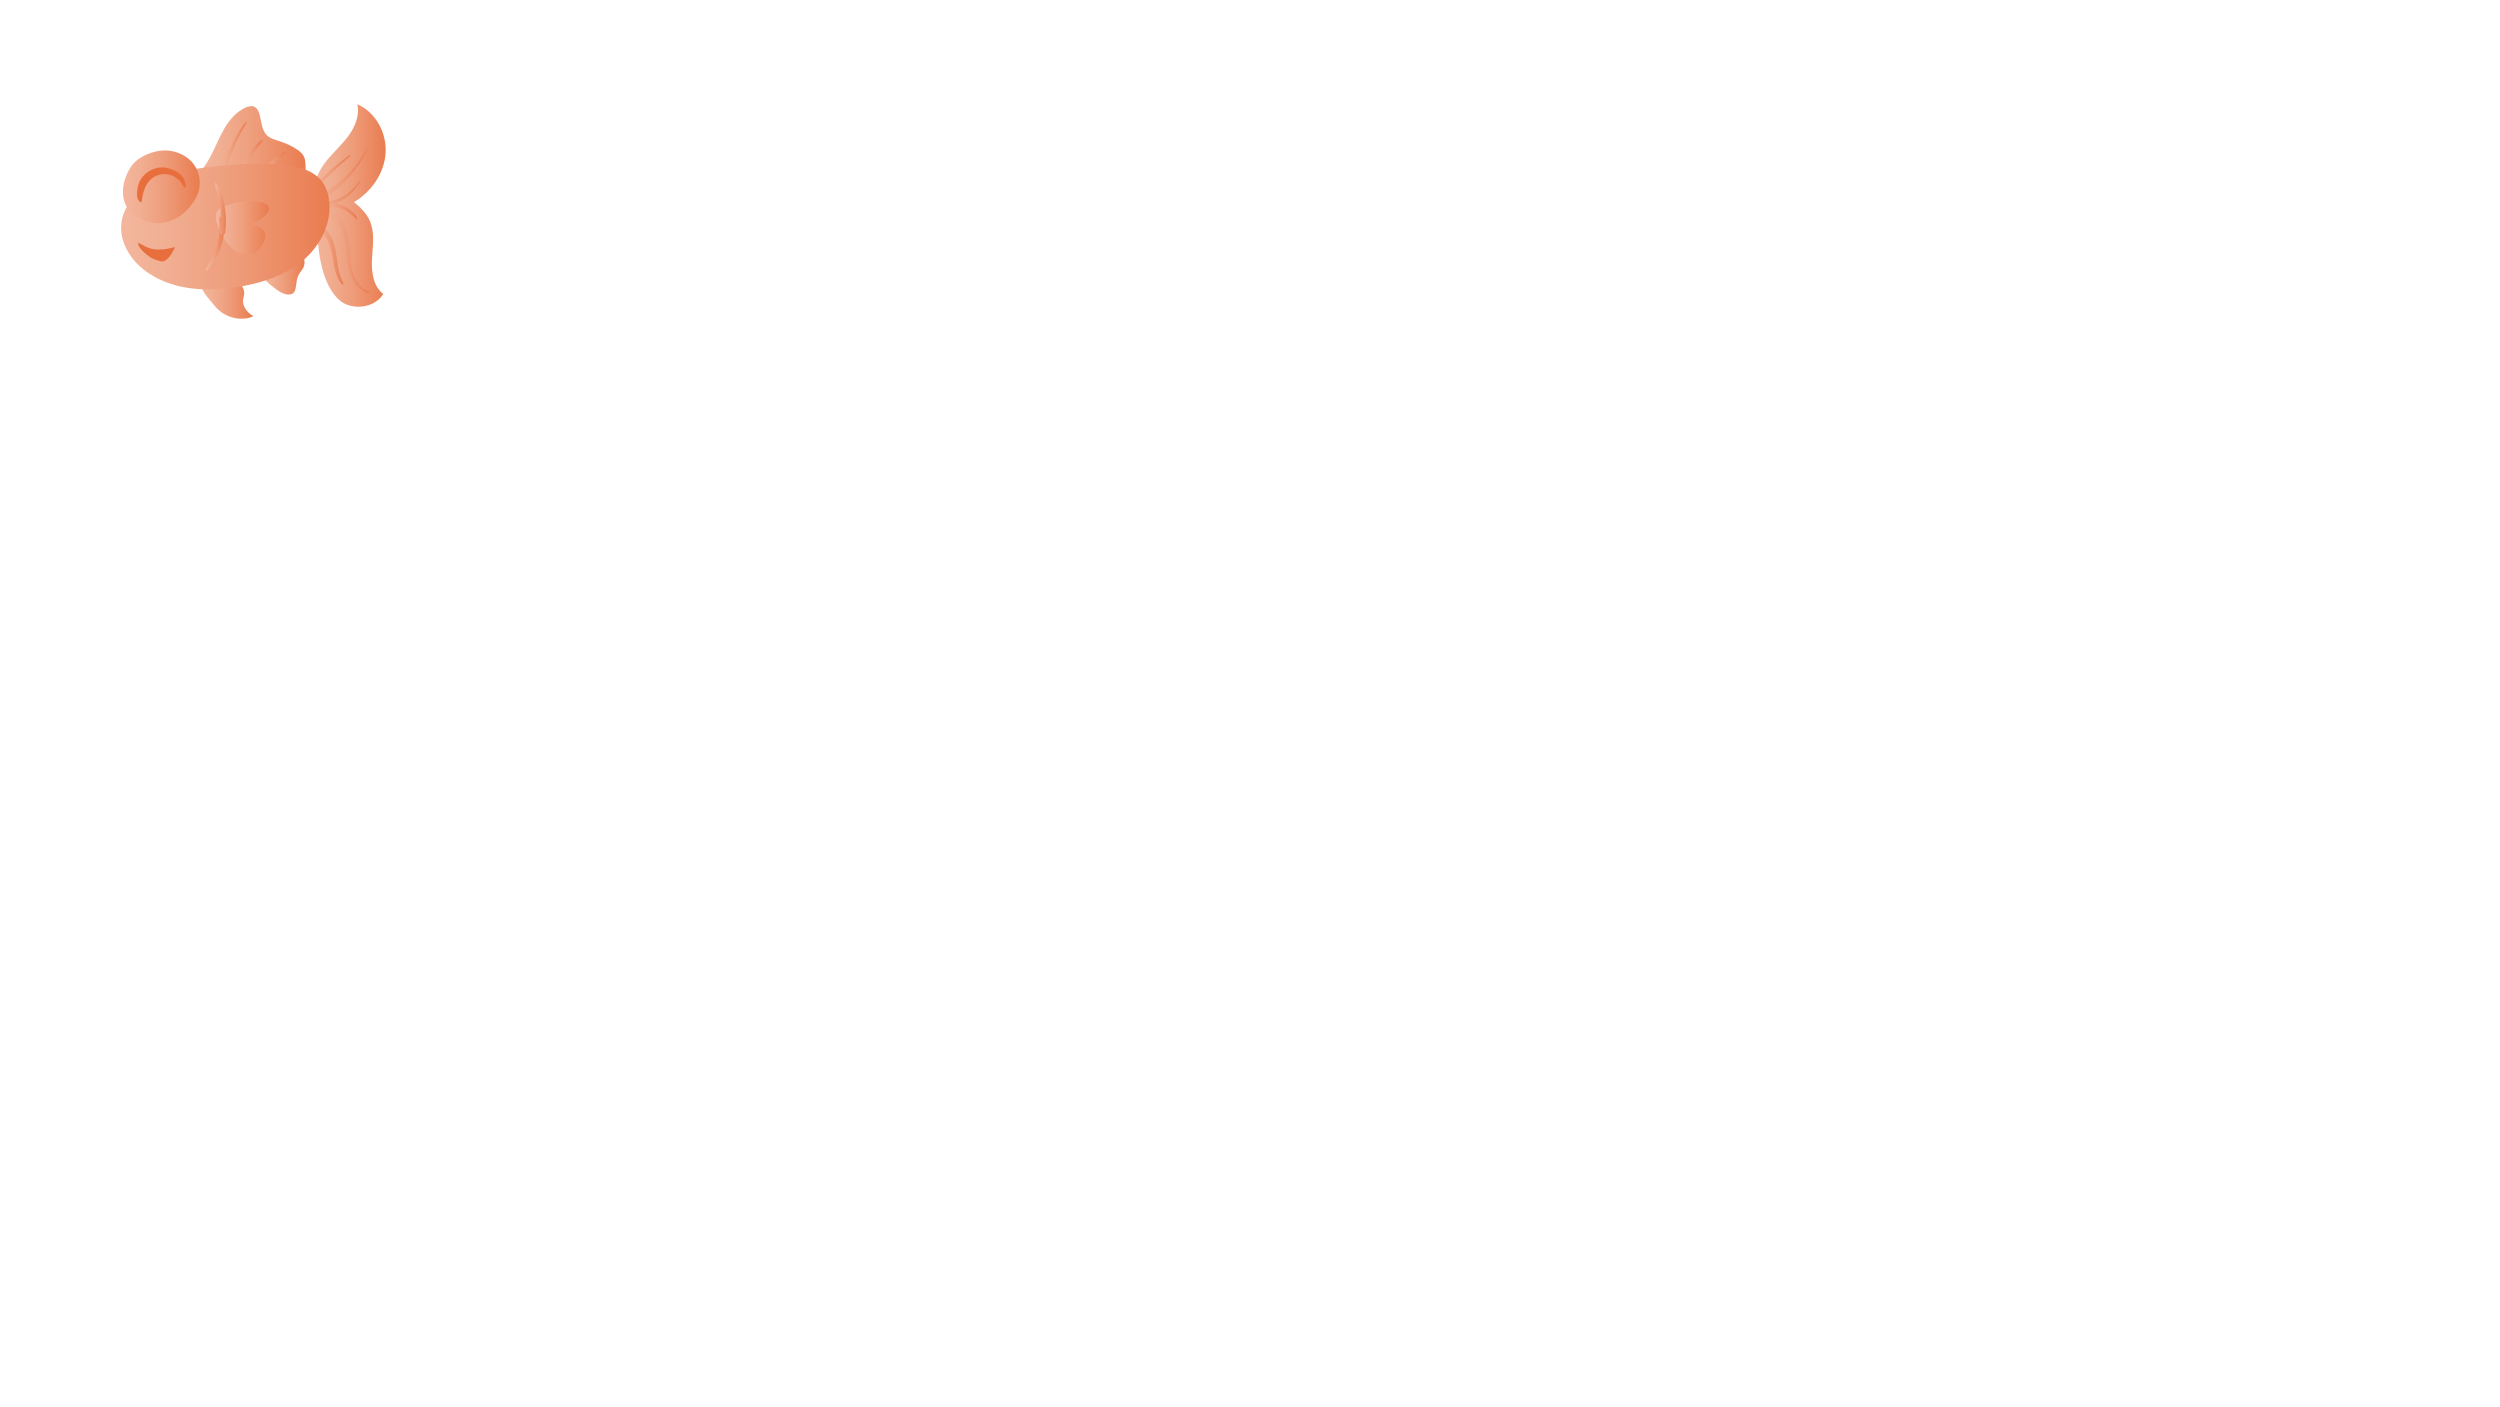
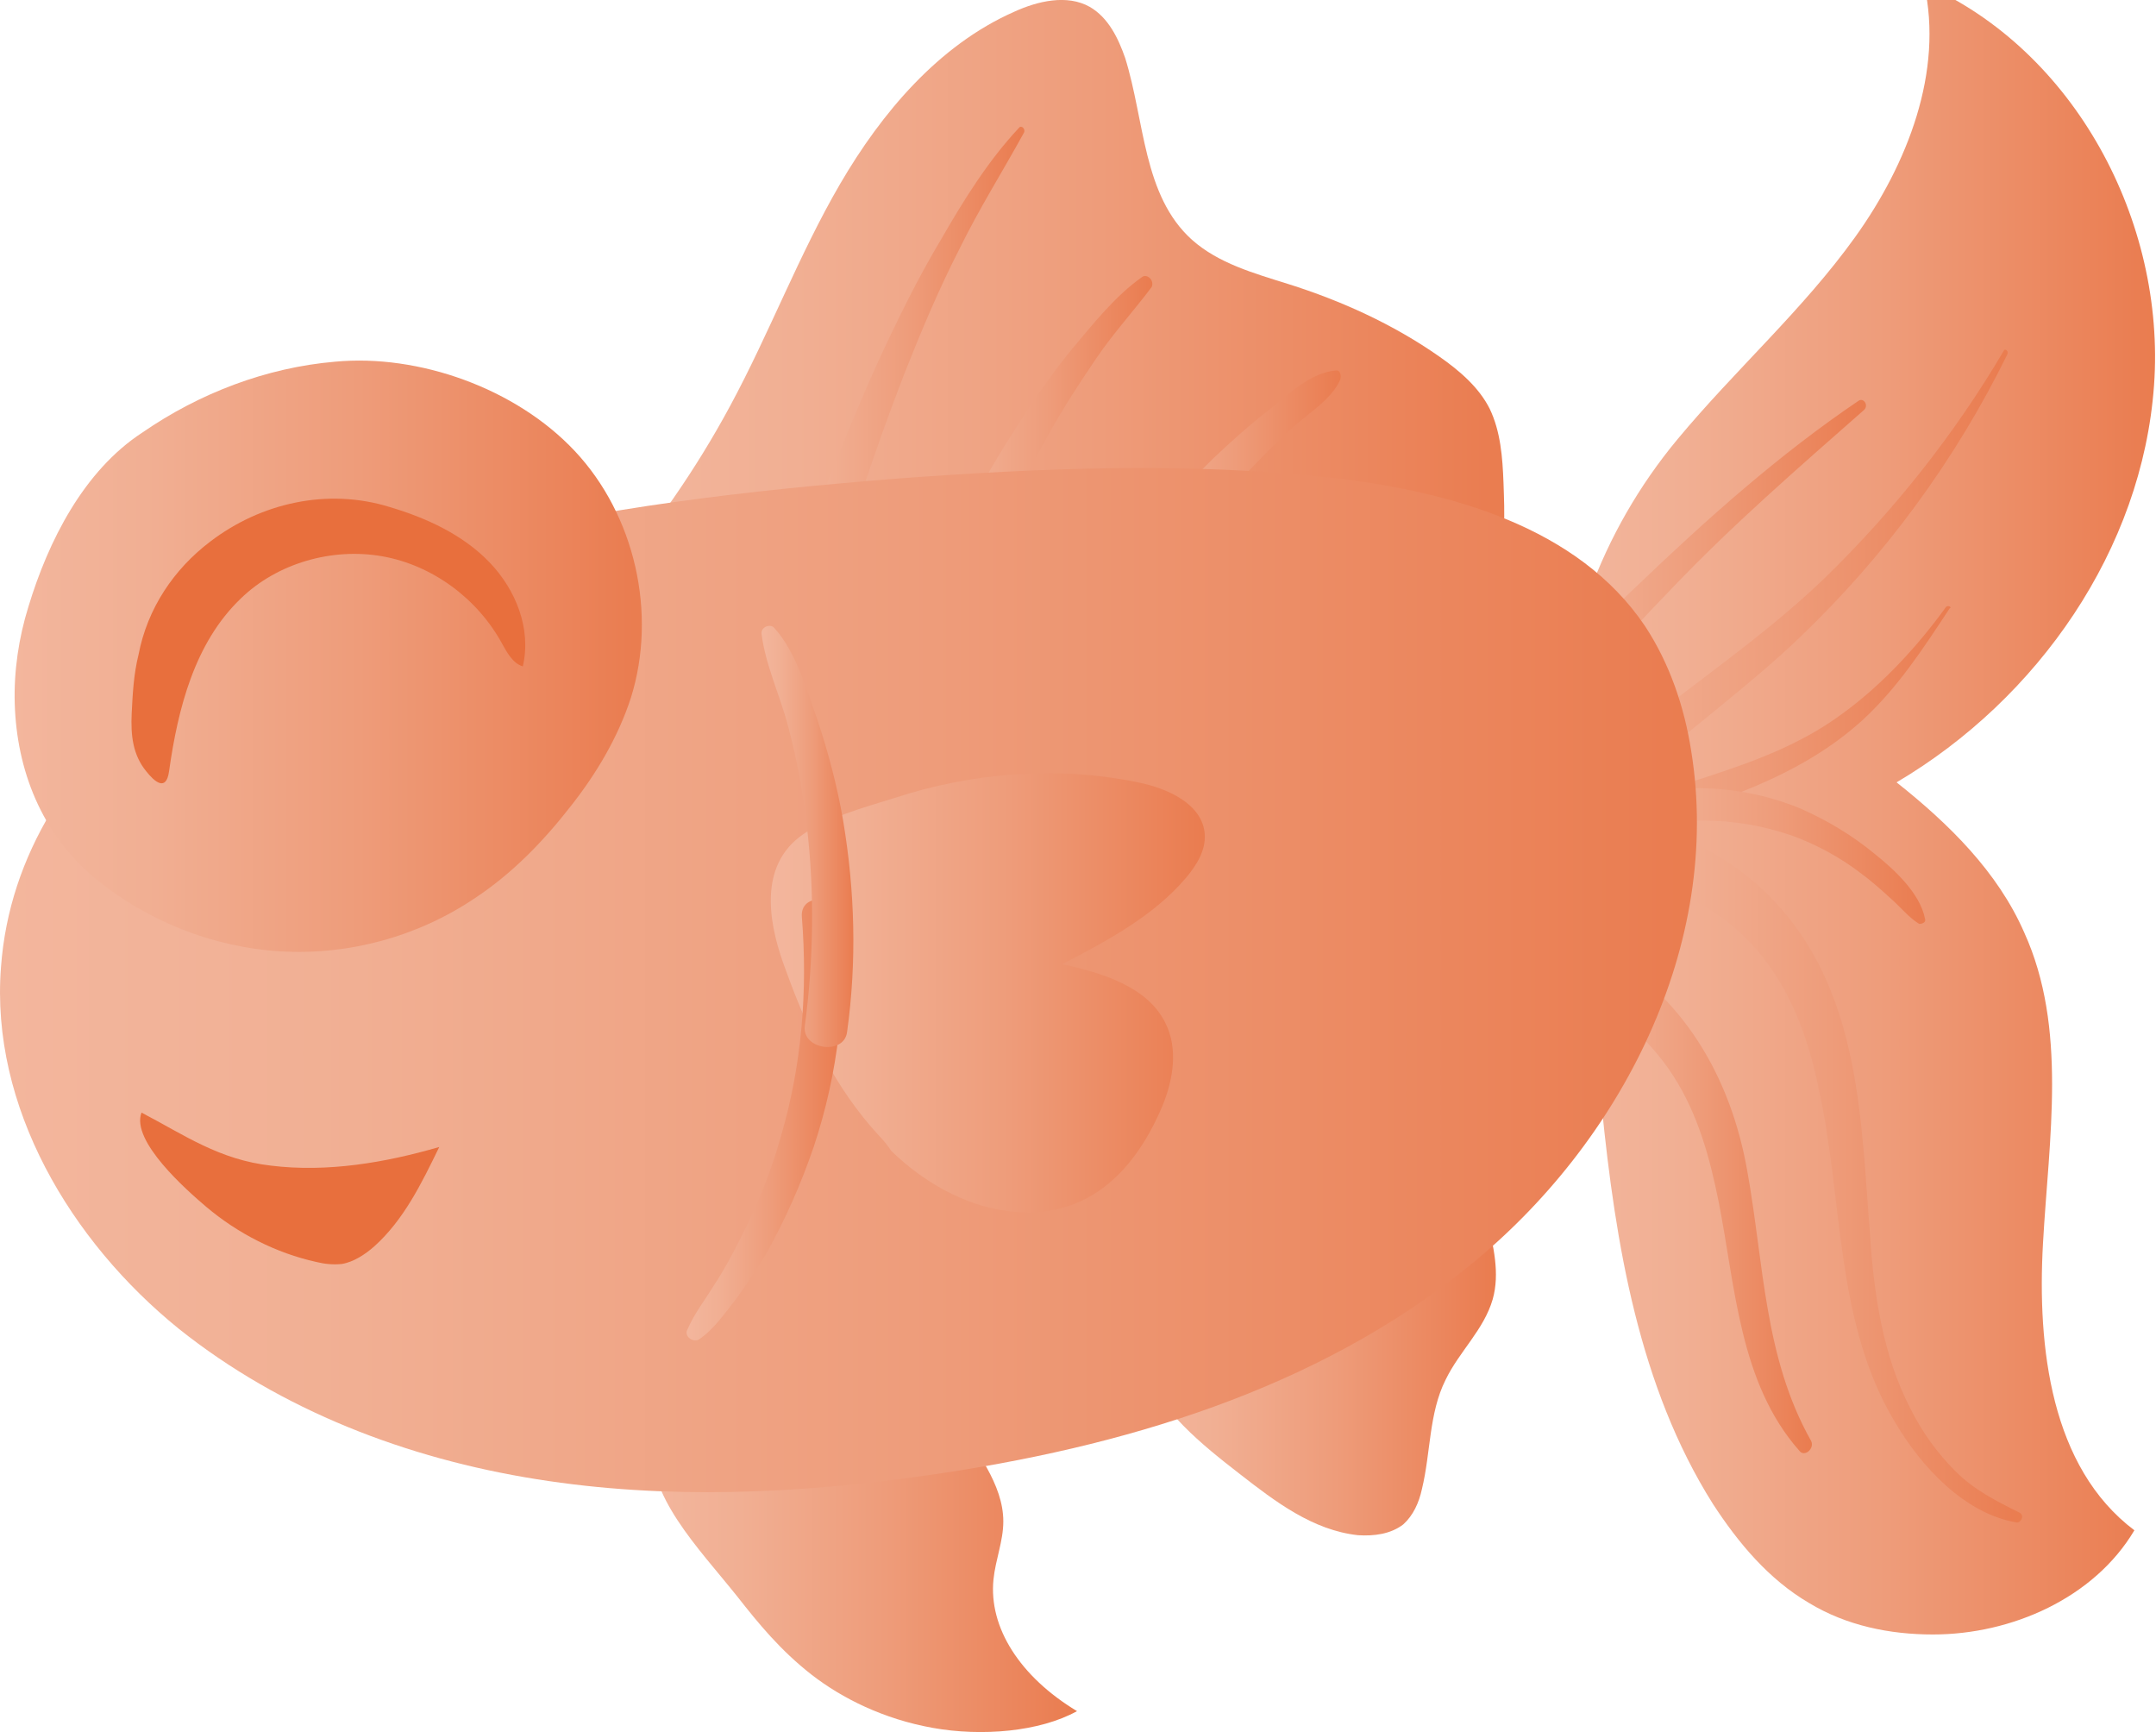
- <svg xmlns="http://www.w3.org/2000/svg" xmlns:xlink="http://www.w3.org/1999/xlink" id="fish" viewBox="0 0 2072.73 1166.38">
-   <defs>
-     <style>.cls-1{fill:url(#linear-gradient);}.cls-2{fill:#e86f3d;}.cls-3{fill:url(#linear-gradient-8);}.cls-4{fill:url(#linear-gradient-9);}.cls-5{fill:url(#linear-gradient-3);}.cls-6{fill:url(#linear-gradient-4);}.cls-7{fill:url(#linear-gradient-2);}.cls-8{fill:url(#linear-gradient-6);}.cls-9{fill:url(#linear-gradient-7);}.cls-10{fill:url(#linear-gradient-5);}.cls-11{fill:url(#linear-gradient-14);}.cls-12{fill:url(#linear-gradient-18);}.cls-13{fill:url(#linear-gradient-15);}.cls-14{fill:url(#linear-gradient-16);}.cls-15{fill:url(#linear-gradient-17);}.cls-16{fill:url(#linear-gradient-13);}.cls-17{fill:url(#linear-gradient-12);}.cls-18{fill:url(#linear-gradient-10);}.cls-19{fill:url(#linear-gradient-11);}</style>
-     <linearGradient id="linear-gradient" x1="162.24" y1="123.8" x2="253.4" y2="123.8" gradientUnits="userSpaceOnUse">
-       <stop offset="0" stop-color="#f3b69d" />
-       <stop offset=".21" stop-color="#f1af93" />
-       <stop offset=".55" stop-color="#ee9c7a" />
-       <stop offset=".98" stop-color="#ea7d51" />
-       <stop offset=".99" stop-color="#ea7d50" />
-     </linearGradient>
-     <linearGradient id="linear-gradient-2" x1="178.97" y1="127.4" x2="204.65" y2="127.4" xlink:href="#linear-gradient" />
-     <linearGradient id="linear-gradient-3" x1="194.54" y1="133.76" x2="217.63" y2="133.76" xlink:href="#linear-gradient" />
-     <linearGradient id="linear-gradient-4" x1="212.96" y1="138.13" x2="236.85" y2="138.13" xlink:href="#linear-gradient" />
-     <linearGradient id="linear-gradient-5" x1="259.03" y1="170.35" x2="319.76" y2="170.35" xlink:href="#linear-gradient" />
-     <linearGradient id="linear-gradient-6" x1="254.59" y1="152.67" x2="304.72" y2="152.67" xlink:href="#linear-gradient" />
-     <linearGradient id="linear-gradient-7" x1="262.9" y1="207.34" x2="306.19" y2="207.34" xlink:href="#linear-gradient" />
-     <linearGradient id="linear-gradient-8" x1="259.15" y1="209.99" x2="284.81" y2="209.99" xlink:href="#linear-gradient" />
-     <linearGradient id="linear-gradient-9" x1="253.66" y1="149.95" x2="290.32" y2="149.95" xlink:href="#linear-gradient" />
-     <linearGradient id="linear-gradient-10" x1="253.04" y1="164.47" x2="298.96" y2="164.47" xlink:href="#linear-gradient" />
-     <linearGradient id="linear-gradient-11" x1="262.82" y1="175.06" x2="296.33" y2="175.06" xlink:href="#linear-gradient" />
-     <linearGradient id="linear-gradient-12" x1="216.6" y1="224" x2="252.48" y2="224" xlink:href="#linear-gradient" />
-     <linearGradient id="linear-gradient-13" x1="166.64" y1="245.65" x2="210.01" y2="245.65" xlink:href="#linear-gradient" />
-     <linearGradient id="linear-gradient-14" x1="100.43" y1="187.75" x2="273.25" y2="187.75" xlink:href="#linear-gradient" />
-     <linearGradient id="linear-gradient-15" x1="101.88" y1="154.78" x2="165.65" y2="154.78" xlink:href="#linear-gradient" />
-     <linearGradient id="linear-gradient-16" x1="178.85" y1="188.92" x2="223.07" y2="188.92" xlink:href="#linear-gradient" />
-     <linearGradient id="linear-gradient-17" x1="170.31" y1="201.92" x2="186.03" y2="201.92" xlink:href="#linear-gradient" />
-     <linearGradient id="linear-gradient-18" x1="177.92" y1="173.13" x2="187.33" y2="173.13" xlink:href="#linear-gradient" />
-   </defs>
-   <path class="cls-1" d="M162.24,147.44c4.82-5.55,9.02-11.64,12.48-18.12,3.97-7.43,6.97-15.36,11.21-22.64,4.24-7.28,9.97-14.06,17.66-17.48,2.45-1.09,5.39-1.78,7.73-.47,1.88,1.05,2.9,3.15,3.55,5.2,2.02,6.37,1.81,14.04,6.76,18.54,2.67,2.43,6.31,3.37,9.75,4.47,5.45,1.74,10.74,4.08,15.42,7.38,2.02,1.43,3.98,3.09,5.09,5.3,1.15,2.29,1.29,4.93,1.42,7.49,.15,3.11,.27,6.34-.93,9.22-1.68,4.02-5.66,6.61-9.69,8.29-4.03,1.68-8.34,2.72-12.1,4.93l-68.36-12.12Z" />
-   <path class="cls-7" d="M204.09,101.04c-3.09,3.32-5.6,7.35-7.89,11.26-2.35,4.01-4.45,8.14-6.38,12.37-3.92,8.56-7.07,17.43-10.67,26.12-1.2,2.91,3.97,4.52,4.82,1.33,2.35-8.81,5.18-17.52,8.49-26.02,1.68-4.31,3.52-8.57,5.58-12.72,2.03-4.08,4.41-7.93,6.56-11.94,.17-.32-.25-.68-.52-.4h0Z" />
-   <path class="cls-5" d="M216.62,116.18c-2.73,1.95-5.02,4.76-7.14,7.34-2.28,2.77-4.3,5.76-6.21,8.79-1.91,3.04-3.68,6.16-5.49,9.26-1.42,2.44-4.92,6.49-2.3,9.15,2.13,2.17,5.18-1.03,3.29-3.29,.18,.92,.35,1.04,.51,.39,.16-.35,.32-.71,.48-1.06,.32-.71,.64-1.42,.96-2.13,.64-1.42,1.28-2.84,1.97-4.24,1.37-2.78,2.8-5.54,4.34-8.24,1.52-2.68,3.16-5.29,4.9-7.83,1.73-2.53,3.82-4.76,5.6-7.23,.38-.53-.38-1.28-.9-.9h0Z" />
-   <path class="cls-6" d="M236.3,125.69c-2.41,.2-4.69,2.34-6.54,3.75-2.12,1.62-4.13,3.37-6.04,5.22-3.94,3.81-7.58,8.1-10.43,12.79-1.42,2.33,2.17,4.39,3.64,2.13,2.83-4.36,5.79-8.57,9.28-12.43,1.7-1.88,3.49-3.66,5.34-5.39,1.67-1.57,4.27-3.09,5.25-5.21,.16-.35-.02-.89-.49-.85h0Z" />
-   <path class="cls-10" d="M271.14,132.73c5.85-7.05,12.8-13.17,18.14-20.62,5.33-7.45,8.99-16.8,6.96-25.73,15.31,6.69,24.61,24.09,23.44,40.76-1.17,16.66-11.84,31.91-26.2,40.44,5.28,4.24,10.28,9.14,13.04,15.32,4.35,9.74,2.51,20.94,1.91,31.58-.6,10.65,.84,22.77,9.31,29.25-4.1,6.94-12.48,10.58-20.54,10.59-4.38,0-8.81-.95-12.59-3.16-4.09-2.39-7.24-6.11-9.77-10.11-7.54-11.94-9.9-26.37-11.31-40.43-.82-8.2-1.38-16.44-2.65-24.6-.56-3.63-1.82-6.14-1.84-9.93-.07-12.26,4.32-23.98,12.11-33.36Z" />
-   <path class="cls-8" d="M304.29,123.72c-5.02,8.48-11.2,16.33-18.29,23.17-7.41,7.15-16.25,12.48-23.87,19.37-3.86,3.49-7.41,7.9-7.53,13.33-.07,2.86,4.31,2.84,4.43,0,.26-6.01,5.5-10.42,9.7-14.08,4.89-4.27,10.1-8.15,14.8-12.65,8.72-8.33,15.85-18.09,21.16-28.91,.13-.27-.25-.5-.41-.24h0Z" />
-   <path class="cls-9" d="M305.91,241.93c-2.37-1.23-4.57-2.34-6.51-4.24-1.9-1.85-3.42-4.04-4.63-6.4-2.81-5.44-3.66-11.62-4.15-17.65-.94-11.5-1-24.09-9.07-33.27-3.94-4.48-9.99-8.14-16.02-8.63-3.04-.25-3.67,4.63-.72,5.31,2.58,.6,5.09,1.07,7.49,2.28,2.29,1.16,4.35,2.67,6.12,4.53,3.88,4.09,5.85,9.54,7.04,14.96,2.48,11.31,1.58,23.71,7.75,33.95,2.63,4.36,7.02,9.18,12.27,10.15,.57,.11,1.02-.7,.42-1.01h0Z" />
-   <path class="cls-3" d="M284.7,234.66c-4.83-8.53-4.84-18.12-6.54-27.51-1.74-9.57-6.56-17.99-15.3-22.74-2.8-1.52-5.3,2.89-2.48,4.24,4.19,2,7.81,5.01,10.3,8.95,2.45,3.87,3.67,8.31,4.58,12.77,1.73,8.56,2.08,18.43,8.18,25.27,.62,.69,1.7-.19,1.26-.97h0Z" />
-   <path class="cls-4" d="M289.53,128.79c-8.02,5.42-15.41,11.97-22.36,18.69-5.97,5.77-14.78,13.05-13.36,22.32,.37,2.45,4.03,1.39,3.7-1.02-.58-4.19,1.88-8.09,4.37-11.22,2.7-3.4,5.69-6.59,8.69-9.73,6.18-6.48,12.88-12.32,19.59-18.23,.44-.39-.14-1.15-.63-.82h0Z" />
-   <path class="cls-18" d="M298.39,149.8c-2.92,4-6.48,7.86-10.48,10.81-3.52,2.59-7.49,4.27-11.6,5.67-3.99,1.37-8.06,2.46-12.01,3.95-3.78,1.42-8.01,3.15-10.82,6.15-1.25,1.33,.38,3.7,2.02,2.62,3.7-2.43,7.18-4.68,11.34-6.31,4.04-1.59,8.21-2.86,12.21-4.55,3.97-1.68,7.74-3.77,10.94-6.7,3.62-3.3,6.21-7.32,8.91-11.35,.22-.32-.29-.61-.52-.3h0Z" />
-   <path class="cls-19" d="M296.32,181.47c-.52-2.56-3.14-5.02-5.06-6.63-2.26-1.89-4.76-3.43-7.48-4.57-6.25-2.62-13.39-2.77-19.8-.62-2.04,.68-1.17,3.92,.89,3.24,5.86-1.92,12.06-1.95,17.89,.08,2.52,.88,4.89,2.17,7.03,3.76,1.12,.83,2.15,1.73,3.17,2.68,.89,.83,1.76,1.86,2.81,2.47,.3,.18,.62-.11,.55-.43h0Z" />
-   <path class="cls-17" d="M216.6,226.9c1.87,4.68,6,8.01,9.97,11.12,3.58,2.81,7.43,5.73,11.96,6.17,1.6,.15,3.33-.06,4.55-1.1,1.04-.89,1.56-2.25,1.89-3.58,.91-3.69,.73-7.68,2.37-11.12,1.38-2.88,3.95-5.15,4.81-8.22,1.5-5.34-2.66-11.07-1.13-16.4l-34.42,23.14Z" />
-   <path class="cls-16" d="M175.39,250.45c2.21,2.76,4.45,5.54,7.6,7.98,3.15,2.43,7.33,4.52,12.33,5.4,5,.89,10.89,.4,14.7-1.68-5.83-3.52-8.99-8.49-8.5-13.37,.2-1.98,.97-3.94,.97-5.92,0-1.86-.69-3.71-1.74-5.48-1.87-3.15-5.08-6.19-10.05-7.85-2.9-.97-6.19-1.4-9.48-1.67-4.24-.35-9.52-2.01-12.13,.77-1.69,1.8-2.27,3.89-2.43,5.95-.44,5.68,4.71,10.87,8.72,15.88Z" />
-   <path class="cls-11" d="M147.05,143.29c14.59-3.73,29.62-5.45,44.64-6.6,14.75-1.13,29.62-1.72,44.32-.05,12.09,1.38,25.15,5.04,31.92,15.15,2.54,3.79,3.98,8.22,4.72,12.72,3.24,19.66-7.09,39.85-22.57,52.4-15.48,12.55-35.36,18.46-55.09,21.28-13.19,1.88-26.66,2.5-39.81,.41-13.16-2.09-26.03-7-36.42-15.34-11.11-8.92-19.3-22.6-18.25-36.81,1.72-23.28,26-37.92,46.53-43.16Z" />
-   <path class="cls-13" d="M101.89,159.62c.16,6.73,2.68,13.18,8.11,17.73,5.31,4.45,12.07,7.12,18.99,7.5,6.91,.38,13.93-1.54,19.69-5.39,3.77-2.52,6.98-5.81,9.75-9.4,2.58-3.34,4.83-7,6.09-11.02,2.7-8.59,.42-18.56-5.74-25.13-5.97-6.36-15.85-9.89-24.45-9.12-7.03,.64-13.83,3.21-19.64,7.19-5.75,3.94-9.39,11.13-11.4,17.72-.99,3.25-1.48,6.62-1.41,9.93Z" />
-   <path class="cls-2" d="M121.81,143.13c5.1-3.9,11.94-5.47,18.33-3.51,3.7,1.14,7.35,2.79,10.06,5.56,2.7,2.77,4.32,6.82,3.42,10.59-1.02-.29-1.56-1.37-2.08-2.3-2.5-4.57-7.12-7.95-12.25-8.85-5.13-.9-10.66,.71-14.45,4.28-4.72,4.46-6.38,11.21-7.31,17.63-.31,2.12-1.49,1.01-2.34,0-1.41-1.71-1.61-3.74-1.53-5.88,.08-2,.23-4.01,.66-5.96,1.06-4.76,3.82-8.76,7.48-11.56Z" />
-   <path class="cls-14" d="M189.85,203.56c-4.43-4.79-7.18-10.65-9.45-16.74-1.58-4.23-3-10.2,1.34-13.61,2.39-1.89,6.83-3.07,9.7-4.03,7.94-2.64,16.57-3.26,24.79-1.65,3.04,.6,6.62,2.17,6.82,5.27,.1,1.63-.83,3.14-1.89,4.39-3.32,3.93-8.01,6.41-12.58,8.79,4.08,.93,8.68,2.26,10.51,6.03,1.26,2.59,.81,5.72-.31,8.37-2.89,6.85-7.87,11.76-15.85,10.66-4.43-.62-8.48-2.98-11.71-6.07-.48-.46-.93-.92-1.38-1.4Z" />
-   <path class="cls-2" d="M128.03,206.66c5.74,.69,11.58-.27,17.13-1.87-1.76,3.66-3.59,7.43-6.64,10.12-.95,.84-2.06,1.58-3.32,1.77-.88,.13-1.78-.02-2.65-.21-4.12-.91-7.98-2.87-11.21-5.56-2.02-1.68-7.66-6.66-6.63-9.61,4.49,2.26,8.04,4.74,13.32,5.37Z" />
-   <path class="cls-15" d="M171.48,224.28c1.51-.99,2.63-2.58,3.7-4.01,1.17-1.55,2.25-3.16,3.21-4.85,1.93-3.41,3.51-7.03,4.75-10.75,2.49-7.5,3.51-15.57,2.52-23.43-.29-2.31-3.89-2.43-3.71,0,.55,7.49,0,15.01-2.06,22.25-1.02,3.6-2.39,7.09-4.1,10.41-.84,1.64-1.72,3.27-2.68,4.84-.93,1.53-2.1,3-2.76,4.67-.25,.63,.6,1.22,1.13,.87h0Z" />
-   <path class="cls-12" d="M177.92,152.48c.36,3.16,1.92,6.31,2.72,9.4,.86,3.33,1.5,6.74,1.92,10.15,.83,6.75,.7,13.64-.17,20.38-.32,2.42,3.96,3.02,4.29,.58,.98-7.19,.83-14.31-.39-21.47-.59-3.46-1.49-6.85-2.63-10.17-1.06-3.07-2.18-6.99-4.4-9.43-.43-.47-1.42-.13-1.34,.56h0Z" />
+ <svg xmlns="http://www.w3.org/2000/svg" version="1.1" id="fish" x="0px" y="0px" viewBox="0 0 219.4 176.2" style="enable-background:new 0 0 219.4 176.2;" xml:space="preserve">
+   <style type="text/css">
+ 	.st0{fill:url(#SVGID_1_);}
+ 	.st1{fill:url(#SVGID_00000173139699547879411840000013355053600751364754_);}
+ 	.st2{fill:url(#SVGID_00000091727411071933640780000003428440344464124337_);}
+ 	.st3{fill:url(#SVGID_00000067203203027990846060000017748608363922208930_);}
+ 	.st4{fill:url(#SVGID_00000072269212178133948730000009115478773719829415_);}
+ 	.st5{fill:url(#SVGID_00000014612672127606708820000004980072041955680925_);}
+ 	.st6{fill:url(#SVGID_00000100345248274380075420000000621153036529969084_);}
+ 	.st7{fill:url(#SVGID_00000145775698264165202070000011949473352701643962_);}
+ 	.st8{fill:url(#SVGID_00000171692022983272827670000004749025034358727848_);}
+ 	.st9{fill:url(#SVGID_00000062874277959746666660000004613231479191306650_);}
+ 	.st10{fill:url(#SVGID_00000131344560543121598600000012770827567537475224_);}
+ 	.st11{fill:url(#SVGID_00000086680356836388741890000015239861303922737310_);}
+ 	.st12{fill:url(#SVGID_00000166654995221042342490000014550605968201002921_);}
+ 	.st13{fill:url(#SVGID_00000086680757144454390970000012121485905431490482_);}
+ 	.st14{fill:url(#SVGID_00000170264573035518424510000012771792390749271979_);}
+ 	.st15{fill:#E86F3D;}
+ 	.st16{fill:url(#SVGID_00000111166116476763367170000009772211165732975284_);}
+ 	.st17{fill:url(#SVGID_00000059988668489172836410000000106638322535225743_);}
+ 	.st18{fill:url(#SVGID_00000161591078342154280540000011598629784770054040_);}
+ </style>
+   <linearGradient id="SVGID_1_" gradientUnits="userSpaceOnUse" x1="61.811" y1="954.202" x2="152.983" y2="954.202" gradientTransform="matrix(1 0 0 -1 0 989.97)">
+     <stop offset="0" style="stop-color:#F3B69D" />
+     <stop offset="0.21" style="stop-color:#F1AF93" />
+     <stop offset="0.55" style="stop-color:#EE9C7A" />
+     <stop offset="0.98" style="stop-color:#EA7D51" />
+     <stop offset="0.99" style="stop-color:#EA7D50" />
+   </linearGradient>
+   <path class="st0" d="M61.8,59.4c4.8-5.6,9-11.6,12.5-18.1c4-7.4,7-15.4,11.2-22.6s10-14.1,17.7-17.5c2.4-1.1,5.4-1.8,7.7-0.5  c1.9,1.1,2.9,3.2,3.6,5.2c2,6.4,1.8,14,6.8,18.5c2.7,2.4,6.3,3.4,9.8,4.5c5.4,1.7,10.7,4.1,15.4,7.4c2,1.4,4,3.1,5.1,5.3  c1.1,2.3,1.3,4.9,1.4,7.5c0.1,3.1,0.3,6.3-0.9,9.2c-1.7,4-5.7,6.6-9.7,8.3s-8.3,2.7-12.1,4.9L61.8,59.4L61.8,59.4z" />
+   <linearGradient id="SVGID_00000044141472222931136450000012876712631475387811_" gradientUnits="userSpaceOnUse" x1="78.551" y1="950.58" x2="104.22" y2="950.58" gradientTransform="matrix(1 0 0 -1 0 989.97)">
+     <stop offset="0" style="stop-color:#F3B69D" />
+     <stop offset="0.21" style="stop-color:#F1AF93" />
+     <stop offset="0.55" style="stop-color:#EE9C7A" />
+     <stop offset="0.98" style="stop-color:#EA7D51" />
+     <stop offset="0.99" style="stop-color:#EA7D50" />
+   </linearGradient>
+   <path style="fill:url(#SVGID_00000044141472222931136450000012876712631475387811_);" d="M103.7,13c-3.1,3.3-5.6,7.3-7.9,11.3  c-2.4,4-4.4,8.1-6.4,12.4c-3.9,8.6-7.1,17.4-10.7,26.1c-1.2,2.9,4,4.5,4.8,1.3c2.4-8.8,5.2-17.5,8.5-26c1.7-4.3,3.5-8.6,5.6-12.7  c2-4.1,4.4-7.9,6.6-11.9C104.4,13.1,103.9,12.7,103.7,13L103.7,13L103.7,13z" />
+   <linearGradient id="SVGID_00000075136434563464835100000000432626070769724064_" gradientUnits="userSpaceOnUse" x1="94.114" y1="944.221" x2="117.213" y2="944.221" gradientTransform="matrix(1 0 0 -1 0 989.97)">
+     <stop offset="0" style="stop-color:#F3B69D" />
+     <stop offset="0.21" style="stop-color:#F1AF93" />
+     <stop offset="0.55" style="stop-color:#EE9C7A" />
+     <stop offset="0.98" style="stop-color:#EA7D51" />
+     <stop offset="0.99" style="stop-color:#EA7D50" />
+   </linearGradient>
+   <path style="fill:url(#SVGID_00000075136434563464835100000000432626070769724064_);" d="M116.2,28.2c-2.7,1.9-5,4.8-7.1,7.3  c-2.3,2.8-4.3,5.8-6.2,8.8c-1.9,3-3.7,6.2-5.5,9.3c-1.4,2.4-4.9,6.5-2.3,9.1c2.1,2.2,5.2-1,3.3-3.3c0.2,0.9,0.4,1,0.5,0.4  c0.2-0.4,0.3-0.7,0.5-1.1c0.3-0.7,0.6-1.4,1-2.1c0.6-1.4,1.3-2.8,2-4.2c1.4-2.8,2.8-5.5,4.3-8.2c1.5-2.7,3.2-5.3,4.9-7.8  c1.7-2.5,3.8-4.8,5.6-7.2C117.5,28.5,116.7,27.8,116.2,28.2L116.2,28.2L116.2,28.2z" />
+   <linearGradient id="SVGID_00000039816969523931208550000001682718936620622777_" gradientUnits="userSpaceOnUse" x1="112.545" y1="939.861" x2="136.438" y2="939.861" gradientTransform="matrix(1 0 0 -1 0 989.97)">
+     <stop offset="0" style="stop-color:#F3B69D" />
+     <stop offset="0.21" style="stop-color:#F1AF93" />
+     <stop offset="0.55" style="stop-color:#EE9C7A" />
+     <stop offset="0.98" style="stop-color:#EA7D51" />
+     <stop offset="0.99" style="stop-color:#EA7D50" />
+   </linearGradient>
+   <path style="fill:url(#SVGID_00000039816969523931208550000001682718936620622777_);" d="M135.9,37.7c-2.4,0.2-4.7,2.3-6.5,3.8  c-2.1,1.6-4.1,3.4-6,5.2c-3.9,3.8-7.6,8.1-10.4,12.8c-1.4,2.3,2.2,4.4,3.6,2.1c2.8-4.4,5.8-8.6,9.3-12.4c1.7-1.9,3.5-3.7,5.3-5.4  c1.7-1.6,4.3-3.1,5.2-5.2C136.5,38.2,136.4,37.6,135.9,37.7L135.9,37.7L135.9,37.7z" />
+   <linearGradient id="SVGID_00000071551842105670269970000016428603346333780896_" gradientUnits="userSpaceOnUse" x1="158.62" y1="907.635" x2="219.359" y2="907.635" gradientTransform="matrix(1 0 0 -1 0 989.97)">
+     <stop offset="0" style="stop-color:#F3B69D" />
+     <stop offset="0.21" style="stop-color:#F1AF93" />
+     <stop offset="0.55" style="stop-color:#EE9C7A" />
+     <stop offset="0.98" style="stop-color:#EA7D51" />
+     <stop offset="0.99" style="stop-color:#EA7D50" />
+   </linearGradient>
+   <path style="fill:url(#SVGID_00000071551842105670269970000016428603346333780896_);" d="M170.7,44.7c5.9-7.1,12.8-13.2,18.1-20.6  c5.3-7.4,9-16.8,7-25.7c15.3,6.7,24.6,24.1,23.4,40.8c-1.2,16.7-11.8,31.9-26.2,40.4c5.3,4.2,10.3,9.1,13,15.3  c4.4,9.7,2.5,20.9,1.9,31.6c-0.6,10.6,0.8,22.8,9.3,29.2c-4.1,6.9-12.5,10.6-20.5,10.6c-4.4,0-8.8-0.9-12.6-3.2  c-4.1-2.4-7.2-6.1-9.8-10.1c-7.5-11.9-9.9-26.4-11.3-40.4c-0.8-8.2-1.4-16.4-2.6-24.6c-0.6-3.6-1.8-6.1-1.8-9.9  C158.6,65.8,162.9,54.1,170.7,44.7L170.7,44.7z" />
+   <linearGradient id="SVGID_00000014617620485626206650000015392285485058755223_" gradientUnits="userSpaceOnUse" x1="154.18" y1="925.323" x2="204.297" y2="925.323" gradientTransform="matrix(1 0 0 -1 0 989.97)">
+     <stop offset="0" style="stop-color:#F3B69D" />
+     <stop offset="0.21" style="stop-color:#F1AF93" />
+     <stop offset="0.55" style="stop-color:#EE9C7A" />
+     <stop offset="0.98" style="stop-color:#EA7D51" />
+     <stop offset="0.99" style="stop-color:#EA7D50" />
+   </linearGradient>
+   <path style="fill:url(#SVGID_00000014617620485626206650000015392285485058755223_);" d="M203.9,35.7c-5,8.5-11.2,16.3-18.3,23.2  c-7.4,7.1-16.2,12.5-23.9,19.4c-3.9,3.5-7.4,7.9-7.5,13.3c-0.1,2.9,4.3,2.8,4.4,0c0.3-6,5.5-10.4,9.7-14.1  c4.9-4.3,10.1-8.1,14.8-12.6c8.7-8.3,15.9-18.1,21.2-28.9C204.4,35.7,204,35.4,203.9,35.7L203.9,35.7L203.9,35.7z" />
+   <linearGradient id="SVGID_00000159467118252989614850000012585551260638355389_" gradientUnits="userSpaceOnUse" x1="162.476" y1="870.655" x2="205.765" y2="870.655" gradientTransform="matrix(1 0 0 -1 0 989.97)">
+     <stop offset="0" style="stop-color:#F3B69D" />
+     <stop offset="0.21" style="stop-color:#F1AF93" />
+     <stop offset="0.55" style="stop-color:#EE9C7A" />
+     <stop offset="0.98" style="stop-color:#EA7D51" />
+     <stop offset="0.99" style="stop-color:#EA7D50" />
+   </linearGradient>
+   <path style="fill:url(#SVGID_00000159467118252989614850000012585551260638355389_);" d="M205.5,153.9c-2.4-1.2-4.6-2.3-6.5-4.2  c-1.9-1.9-3.4-4-4.6-6.4c-2.8-5.4-3.7-11.6-4.1-17.6c-0.9-11.5-1-24.1-9.1-33.3c-3.9-4.5-10-8.1-16-8.6c-3-0.2-3.7,4.6-0.7,5.3  c2.6,0.6,5.1,1.1,7.5,2.3c2.3,1.2,4.4,2.7,6.1,4.5c3.9,4.1,5.9,9.5,7,15c2.5,11.3,1.6,23.7,7.8,33.9c2.6,4.4,7,9.2,12.3,10.1  C205.6,155,206.1,154.2,205.5,153.9L205.5,153.9L205.5,153.9z" />
+   <linearGradient id="SVGID_00000167371132420975637920000014645332209401711549_" gradientUnits="userSpaceOnUse" x1="158.722" y1="867.993" x2="184.383" y2="867.993" gradientTransform="matrix(1 0 0 -1 0 989.97)">
+     <stop offset="0" style="stop-color:#F3B69D" />
+     <stop offset="0.21" style="stop-color:#F1AF93" />
+     <stop offset="0.55" style="stop-color:#EE9C7A" />
+     <stop offset="0.98" style="stop-color:#EA7D51" />
+     <stop offset="0.99" style="stop-color:#EA7D50" />
+   </linearGradient>
+   <path style="fill:url(#SVGID_00000167371132420975637920000014645332209401711549_);" d="M184.3,146.6c-4.8-8.5-4.8-18.1-6.5-27.5  c-1.7-9.6-6.6-18-15.3-22.7c-2.8-1.5-5.3,2.9-2.5,4.2c4.2,2,7.8,5,10.3,8.9c2.5,3.9,3.7,8.3,4.6,12.8c1.7,8.6,2.1,18.4,8.2,25.3  C183.6,148.3,184.7,147.4,184.3,146.6L184.3,146.6L184.3,146.6z" />
+   <linearGradient id="SVGID_00000021093182246759186520000015756395785578110654_" gradientUnits="userSpaceOnUse" x1="153.238" y1="928.039" x2="189.897" y2="928.039" gradientTransform="matrix(1 0 0 -1 0 989.97)">
+     <stop offset="0" style="stop-color:#F3B69D" />
+     <stop offset="0.21" style="stop-color:#F1AF93" />
+     <stop offset="0.55" style="stop-color:#EE9C7A" />
+     <stop offset="0.98" style="stop-color:#EA7D51" />
+     <stop offset="0.99" style="stop-color:#EA7D50" />
+   </linearGradient>
+   <path style="fill:url(#SVGID_00000021093182246759186520000015756395785578110654_);" d="M189.1,40.8c-8,5.4-15.4,12-22.4,18.7  c-6,5.8-14.8,13.1-13.4,22.3c0.4,2.4,4,1.4,3.7-1c-0.6-4.2,1.9-8.1,4.4-11.2c2.7-3.4,5.7-6.6,8.7-9.7c6.2-6.5,12.9-12.3,19.6-18.2  C190.2,41.2,189.6,40.4,189.1,40.8L189.1,40.8L189.1,40.8z" />
+   <linearGradient id="SVGID_00000151501341317719789350000012919279618175909254_" gradientUnits="userSpaceOnUse" x1="152.618" y1="913.519" x2="198.535" y2="913.519" gradientTransform="matrix(1 0 0 -1 0 989.97)">
+     <stop offset="0" style="stop-color:#F3B69D" />
+     <stop offset="0.21" style="stop-color:#F1AF93" />
+     <stop offset="0.55" style="stop-color:#EE9C7A" />
+     <stop offset="0.98" style="stop-color:#EA7D51" />
+     <stop offset="0.99" style="stop-color:#EA7D50" />
+   </linearGradient>
+   <path style="fill:url(#SVGID_00000151501341317719789350000012919279618175909254_);" d="M198,61.8c-2.9,4-6.5,7.9-10.5,10.8  c-3.5,2.6-7.5,4.3-11.6,5.7c-4,1.4-8.1,2.5-12,3.9c-3.8,1.4-8,3.1-10.8,6.1c-1.2,1.3,0.4,3.7,2,2.6c3.7-2.4,7.2-4.7,11.3-6.3  c4-1.6,8.2-2.9,12.2-4.6c4-1.7,7.7-3.8,10.9-6.7c3.6-3.3,6.2-7.3,8.9-11.4C198.7,61.8,198.2,61.5,198,61.8L198,61.8L198,61.8z" />
+   <linearGradient id="SVGID_00000116957864188180799060000004642191131317090751_" gradientUnits="userSpaceOnUse" x1="162.399" y1="902.938" x2="195.91" y2="902.938" gradientTransform="matrix(1 0 0 -1 0 989.97)">
+     <stop offset="0" style="stop-color:#F3B69D" />
+     <stop offset="0.21" style="stop-color:#F1AF93" />
+     <stop offset="0.55" style="stop-color:#EE9C7A" />
+     <stop offset="0.98" style="stop-color:#EA7D51" />
+     <stop offset="0.99" style="stop-color:#EA7D50" />
+   </linearGradient>
+   <path style="fill:url(#SVGID_00000116957864188180799060000004642191131317090751_);" d="M195.9,93.5c-0.5-2.6-3.1-5-5.1-6.6  c-2.3-1.9-4.8-3.4-7.5-4.6c-6.2-2.6-13.4-2.8-19.8-0.6c-2,0.7-1.2,3.9,0.9,3.2c5.9-1.9,12.1-1.9,17.9,0.1c2.5,0.9,4.9,2.2,7,3.8  c1.1,0.8,2.1,1.7,3.2,2.7c0.9,0.8,1.8,1.9,2.8,2.5C195.7,94,196,93.8,195.9,93.5L195.9,93.5L195.9,93.5z" />
+   <linearGradient id="SVGID_00000159446744393840542620000015078148439256035253_" gradientUnits="userSpaceOnUse" x1="116.181" y1="853.983" x2="152.062" y2="853.983" gradientTransform="matrix(1 0 0 -1 0 989.97)">
+     <stop offset="0" style="stop-color:#F3B69D" />
+     <stop offset="0.21" style="stop-color:#F1AF93" />
+     <stop offset="0.55" style="stop-color:#EE9C7A" />
+     <stop offset="0.98" style="stop-color:#EA7D51" />
+     <stop offset="0.99" style="stop-color:#EA7D50" />
+   </linearGradient>
+   <path style="fill:url(#SVGID_00000159446744393840542620000015078148439256035253_);" d="M116.2,138.9c1.9,4.7,6,8,10,11.1  c3.6,2.8,7.4,5.7,12,6.2c1.6,0.1,3.3-0.1,4.6-1.1c1-0.9,1.6-2.2,1.9-3.6c0.9-3.7,0.7-7.7,2.4-11.1c1.4-2.9,3.9-5.1,4.8-8.2  c1.5-5.3-2.7-11.1-1.1-16.4L116.2,138.9L116.2,138.9z" />
+   <linearGradient id="SVGID_00000018937489080750036000000003472924472813573052_" gradientUnits="userSpaceOnUse" x1="66.214" y1="832.334" x2="109.601" y2="832.334" gradientTransform="matrix(1 0 0 -1 0 989.97)">
+     <stop offset="0" style="stop-color:#F3B69D" />
+     <stop offset="0.21" style="stop-color:#F1AF93" />
+     <stop offset="0.55" style="stop-color:#EE9C7A" />
+     <stop offset="0.98" style="stop-color:#EA7D51" />
+     <stop offset="0.99" style="stop-color:#EA7D50" />
+   </linearGradient>
+   <path style="fill:url(#SVGID_00000018937489080750036000000003472924472813573052_);" d="M75,162.4c2.2,2.8,4.4,5.5,7.6,8  c3.1,2.4,7.3,4.5,12.3,5.4c5,0.9,10.9,0.4,14.7-1.7c-5.8-3.5-9-8.5-8.5-13.4c0.2-2,1-3.9,1-5.9c0-1.9-0.7-3.7-1.7-5.5  c-1.9-3.1-5.1-6.2-10.1-7.9c-2.9-1-6.2-1.4-9.5-1.7c-4.2-0.4-9.5-2-12.1,0.8c-1.7,1.8-2.3,3.9-2.4,5.9C65.8,152.2,71,157.4,75,162.4  L75,162.4z" />
+   <linearGradient id="SVGID_00000183241330383603835000000004610848694218966661_" gradientUnits="userSpaceOnUse" x1="0" y1="890.23" x2="172.826" y2="890.23" gradientTransform="matrix(1 0 0 -1 0 989.97)">
+     <stop offset="0" style="stop-color:#F3B69D" />
+     <stop offset="0.21" style="stop-color:#F1AF93" />
+     <stop offset="0.55" style="stop-color:#EE9C7A" />
+     <stop offset="0.98" style="stop-color:#EA7D51" />
+     <stop offset="0.99" style="stop-color:#EA7D50" />
+   </linearGradient>
+   <path style="fill:url(#SVGID_00000183241330383603835000000004610848694218966661_);" d="M46.6,55.3c14.6-3.7,29.6-5.4,44.6-6.6  c14.8-1.1,29.6-1.7,44.3-0.1c12.1,1.4,25.1,5,31.9,15.1c2.5,3.8,4,8.2,4.7,12.7c3.2,19.7-7.1,39.9-22.6,52.4  c-15.5,12.6-35.4,18.5-55.1,21.3c-13.2,1.9-26.7,2.5-39.8,0.4c-13.2-2.1-26-7-36.4-15.3C7.2,126.3-1,112.6,0.1,98.4  C1.8,75.2,26.1,60.5,46.6,55.3L46.6,55.3z" />
+   <linearGradient id="SVGID_00000029033296656822510440000006717729396790105015_" gradientUnits="userSpaceOnUse" x1="1.454" y1="923.194" x2="65.222" y2="923.194" gradientTransform="matrix(1 0 0 -1 0 989.97)">
+     <stop offset="0" style="stop-color:#F3B69D" />
+     <stop offset="0.21" style="stop-color:#F1AF93" />
+     <stop offset="0.55" style="stop-color:#EE9C7A" />
+     <stop offset="0.98" style="stop-color:#EA7D51" />
+     <stop offset="0.99" style="stop-color:#EA7D50" />
+   </linearGradient>
+   <path style="fill:url(#SVGID_00000029033296656822510440000006717729396790105015_);" d="M1.5,71.6c0.2,6.7,2.7,13.2,8.1,17.7  c5.3,4.4,12.1,7.1,19,7.5c6.9,0.4,13.9-1.5,19.7-5.4c3.8-2.5,7-5.8,9.8-9.4c2.6-3.3,4.8-7,6.1-11c2.7-8.6,0.4-18.6-5.7-25.1  c-6-6.4-15.9-9.9-24.4-9.1c-7,0.6-13.8,3.2-19.6,7.2C8.5,47.9,4.9,55.1,2.9,61.7C1.9,64.9,1.4,68.3,1.5,71.6L1.5,71.6z" />
+   <path class="st15" d="M21.4,55.1c5.1-3.9,11.9-5.5,18.3-3.5c3.7,1.1,7.4,2.8,10.1,5.6c2.7,2.8,4.3,6.8,3.4,10.6  c-1-0.3-1.6-1.4-2.1-2.3c-2.5-4.6-7.1-8-12.2-8.9c-5.1-0.9-10.7,0.7-14.4,4.3c-4.7,4.5-6.4,11.2-7.3,17.6c-0.3,2.1-1.5,1-2.3,0  c-1.4-1.7-1.6-3.7-1.5-5.9c0.1-2,0.2-4,0.7-6C15,61.9,17.7,57.9,21.4,55.1L21.4,55.1z" />
+   <linearGradient id="SVGID_00000120542819707076973180000015003592684202590356_" gradientUnits="userSpaceOnUse" x1="78.431" y1="889.064" x2="122.638" y2="889.064" gradientTransform="matrix(1 0 0 -1 0 989.97)">
+     <stop offset="0" style="stop-color:#F3B69D" />
+     <stop offset="0.21" style="stop-color:#F1AF93" />
+     <stop offset="0.55" style="stop-color:#EE9C7A" />
+     <stop offset="0.98" style="stop-color:#EA7D51" />
+     <stop offset="0.99" style="stop-color:#EA7D50" />
+   </linearGradient>
+   <path style="fill:url(#SVGID_00000120542819707076973180000015003592684202590356_);" d="M89.4,115.5c-4.4-4.8-7.2-10.6-9.4-16.7  c-1.6-4.2-3-10.2,1.3-13.6c2.4-1.9,6.8-3.1,9.7-4c7.9-2.6,16.6-3.3,24.8-1.6c3,0.6,6.6,2.2,6.8,5.3c0.1,1.6-0.8,3.1-1.9,4.4  c-3.3,3.9-8,6.4-12.6,8.8c4.1,0.9,8.7,2.3,10.5,6c1.3,2.6,0.8,5.7-0.3,8.4c-2.9,6.9-7.9,11.8-15.9,10.7c-4.4-0.6-8.5-3-11.7-6.1  C90.3,116.5,89.9,116,89.4,115.5L89.4,115.5z" />
+   <path class="st15" d="M27.6,118.6c5.7,0.7,11.6-0.3,17.1-1.9c-1.8,3.7-3.6,7.4-6.6,10.1c-0.9,0.8-2.1,1.6-3.3,1.8  c-0.9,0.1-1.8,0-2.6-0.2c-4.1-0.9-8-2.9-11.2-5.6c-2-1.7-7.7-6.7-6.6-9.6C18.8,115.5,22.3,118,27.6,118.6L27.6,118.6z" />
+   <linearGradient id="SVGID_00000126296506898190578140000005589862256546418351_" gradientUnits="userSpaceOnUse" x1="69.886" y1="876.062" x2="85.615" y2="876.062" gradientTransform="matrix(1 0 0 -1 0 989.97)">
+     <stop offset="0" style="stop-color:#F3B69D" />
+     <stop offset="0.21" style="stop-color:#F1AF93" />
+     <stop offset="0.55" style="stop-color:#EE9C7A" />
+     <stop offset="0.98" style="stop-color:#EA7D51" />
+     <stop offset="0.99" style="stop-color:#EA7D50" />
+   </linearGradient>
+   <path style="fill:url(#SVGID_00000126296506898190578140000005589862256546418351_);" d="M71.1,136.3c1.5-1,2.6-2.6,3.7-4  c1.2-1.6,2.2-3.2,3.2-4.8c1.9-3.4,3.5-7,4.8-10.8c2.5-7.5,3.5-15.6,2.5-23.4c-0.3-2.3-3.9-2.4-3.7,0c0.6,7.5,0,15-2.1,22.2  c-1,3.6-2.4,7.1-4.1,10.4c-0.8,1.6-1.7,3.3-2.7,4.8c-0.9,1.5-2.1,3-2.8,4.7C69.7,136,70.5,136.6,71.1,136.3L71.1,136.3L71.1,136.3z" />
+   <linearGradient id="SVGID_00000173129917460866619310000003936337030454471296_" gradientUnits="userSpaceOnUse" x1="77.496" y1="904.859" x2="86.903" y2="904.859" gradientTransform="matrix(1 0 0 -1 0 989.97)">
+     <stop offset="0" style="stop-color:#F3B69D" />
+     <stop offset="0.21" style="stop-color:#F1AF93" />
+     <stop offset="0.55" style="stop-color:#EE9C7A" />
+     <stop offset="0.98" style="stop-color:#EA7D51" />
+     <stop offset="0.99" style="stop-color:#EA7D50" />
+   </linearGradient>
+   <path style="fill:url(#SVGID_00000173129917460866619310000003936337030454471296_);" d="M77.5,64.5c0.4,3.2,1.9,6.3,2.7,9.4  c0.9,3.3,1.5,6.7,1.9,10.1c0.8,6.8,0.7,13.6-0.2,20.4c-0.3,2.4,4,3,4.3,0.6c1-7.2,0.8-14.3-0.4-21.5c-0.6-3.5-1.5-6.9-2.6-10.2  c-1.1-3.1-2.2-7-4.4-9.4C78.4,63.4,77.4,63.8,77.5,64.5L77.5,64.5L77.5,64.5z" />
</svg>
